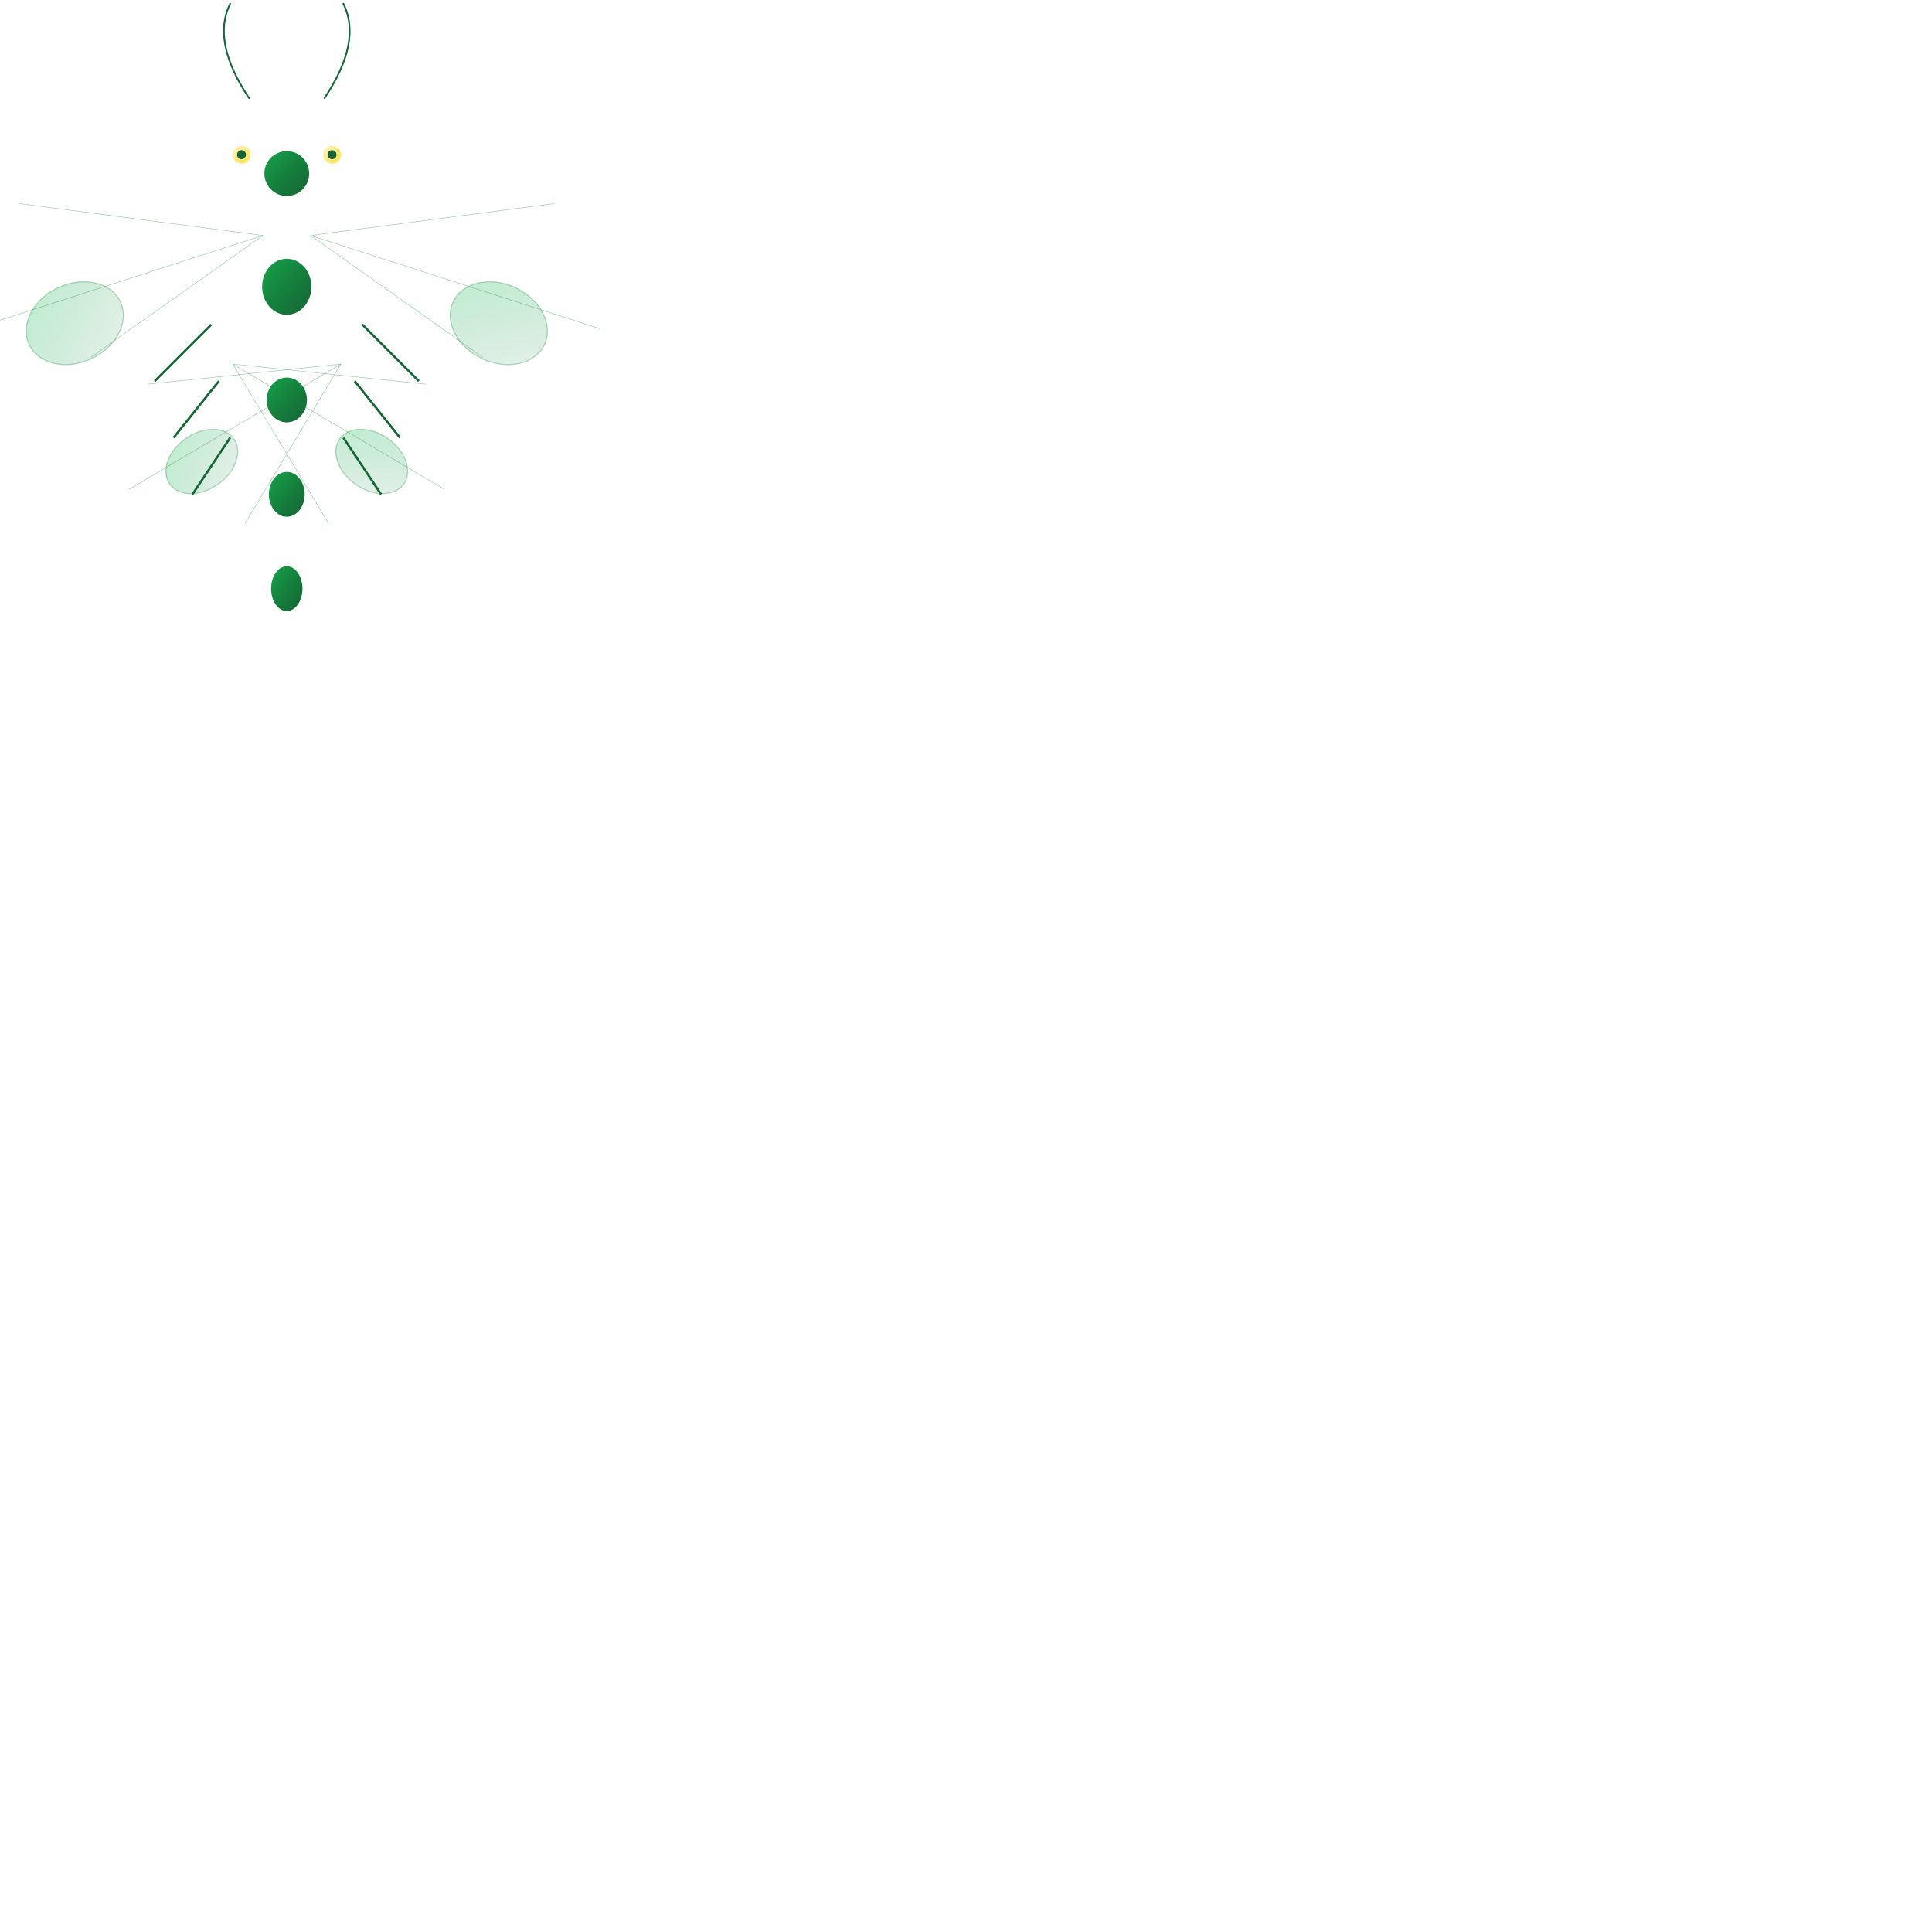
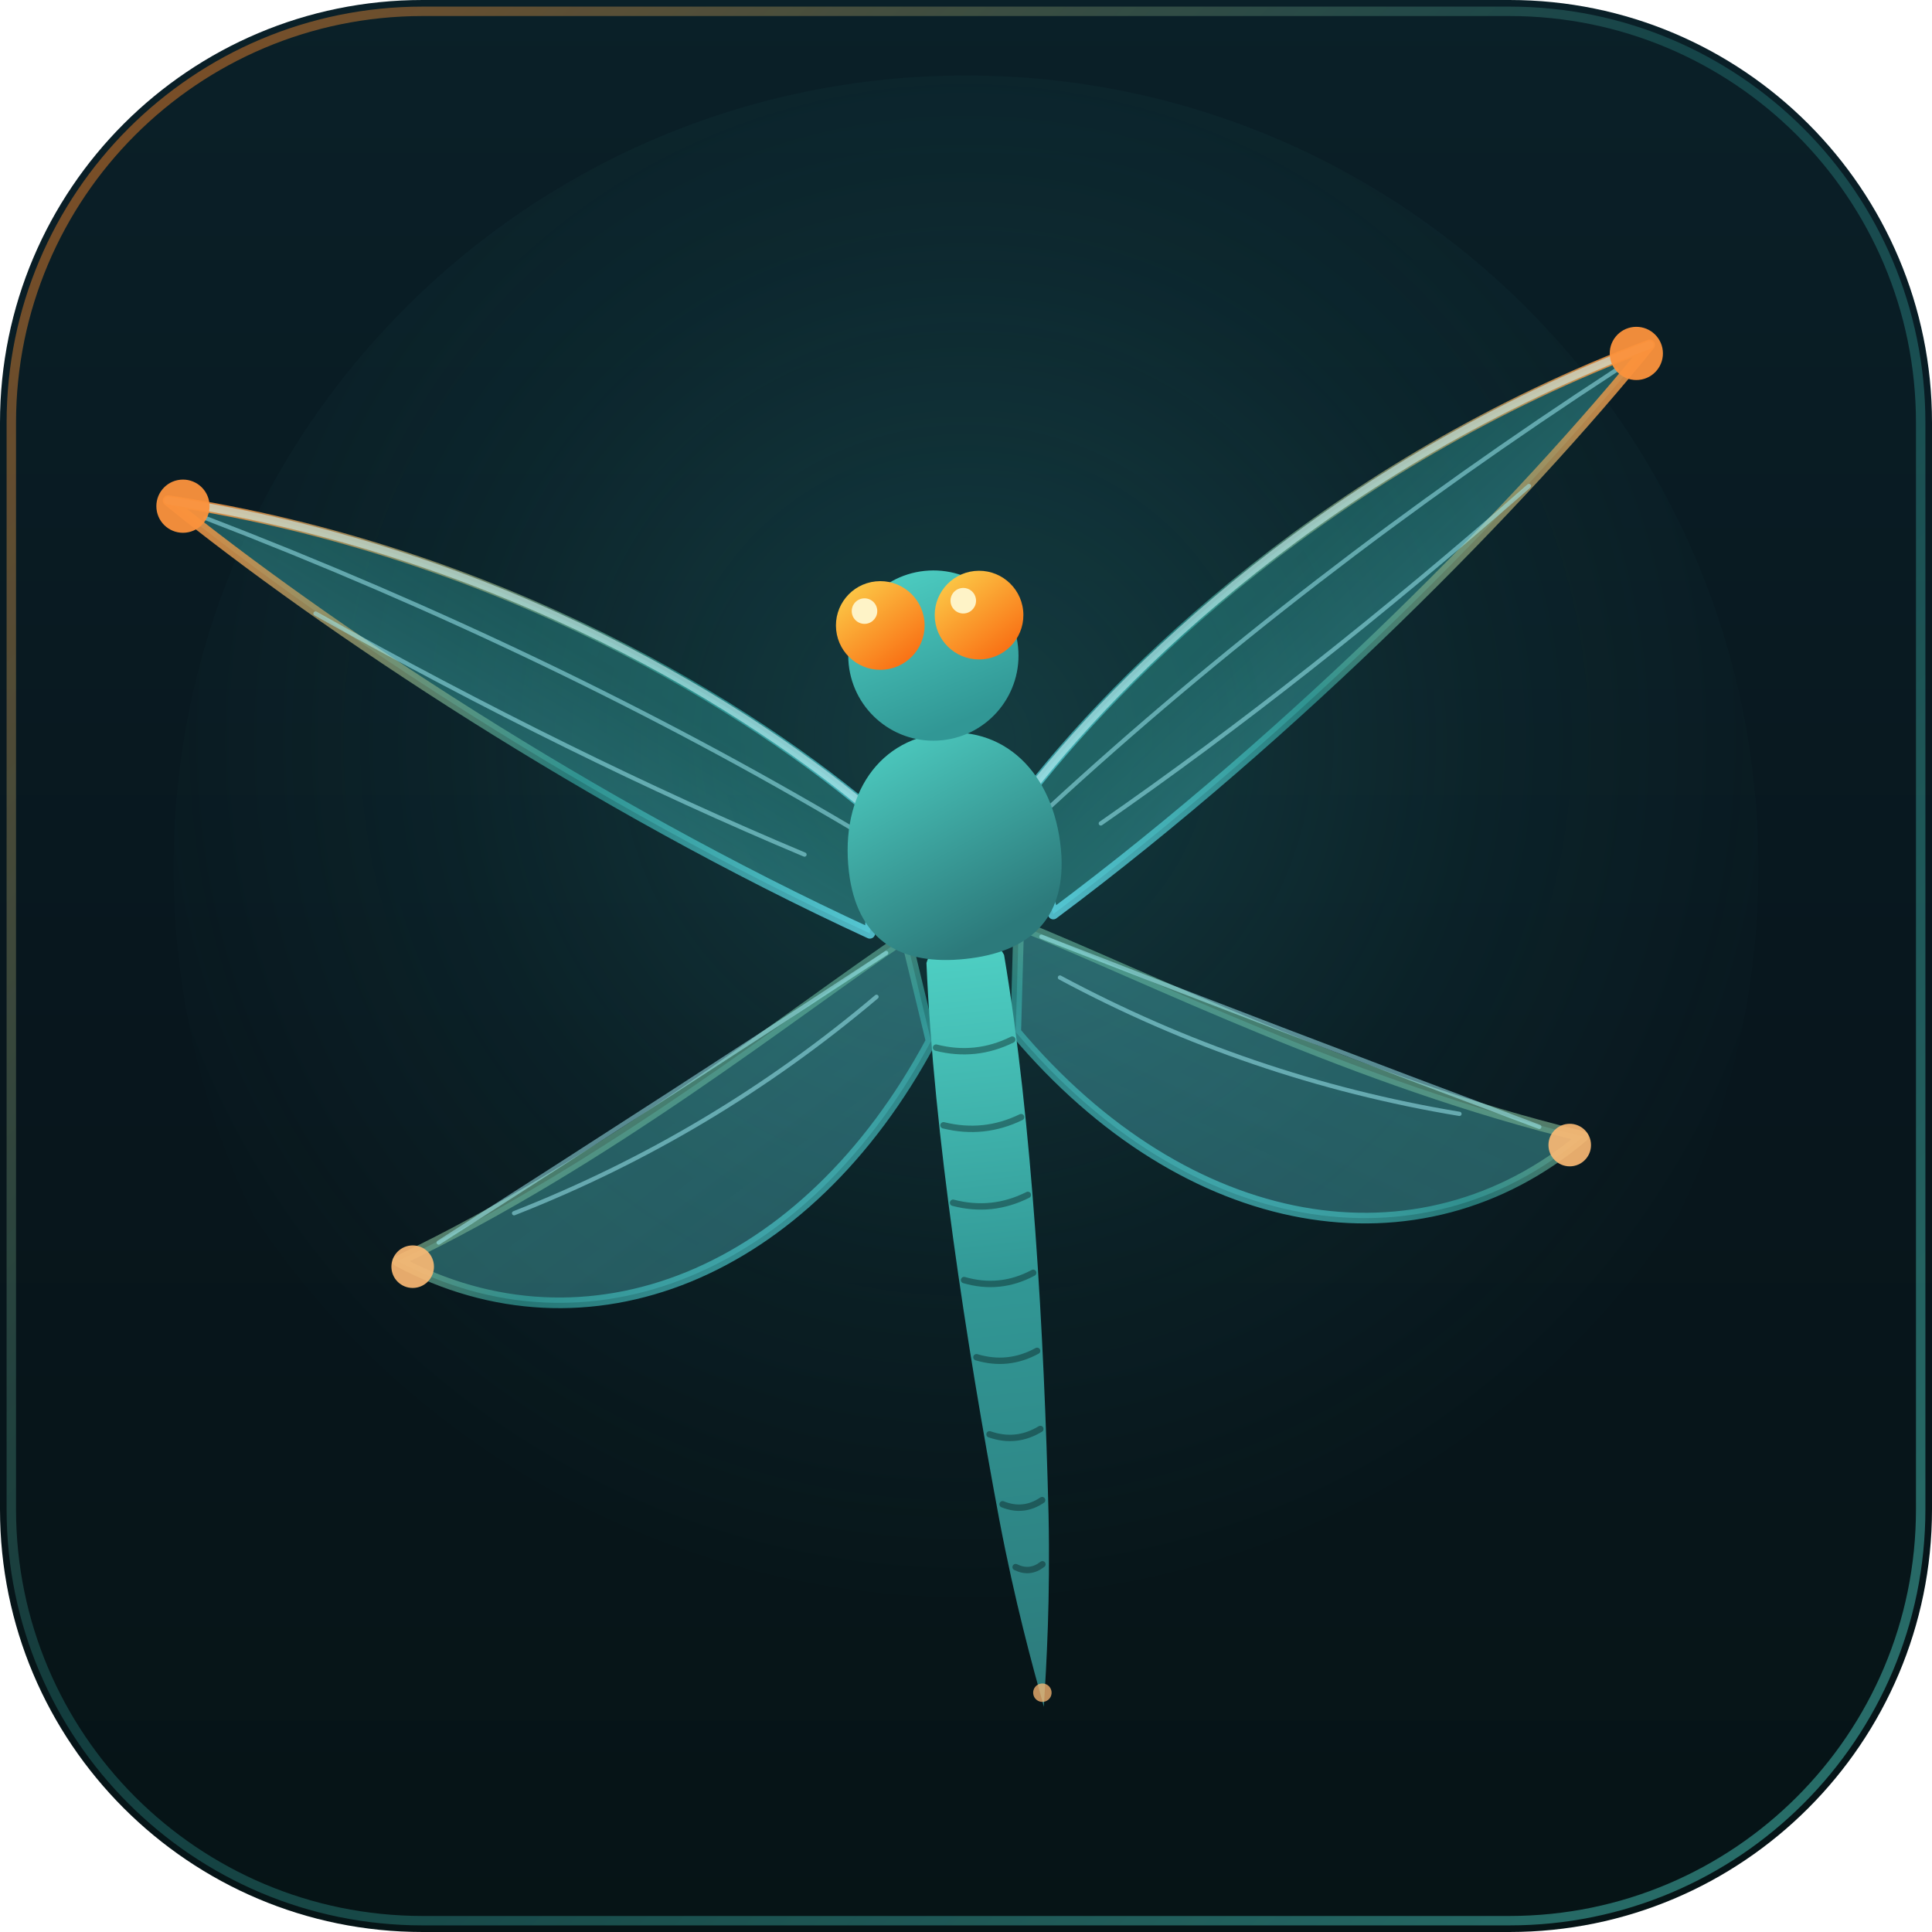
- <svg xmlns="http://www.w3.org/2000/svg" width="152" height="152" viewBox="0 0 512 512">
+ <svg xmlns="http://www.w3.org/2000/svg" width="512" height="512" viewBox="0 0 512 512">
  <defs>
-     <linearGradient id="bodyGradient" x1="0%" y1="0%" x2="100%" y2="100%">
-       <stop offset="0%" style="stop-color:#16a34a;stop-opacity:1" />
-       <stop offset="50%" style="stop-color:#15803d;stop-opacity:1" />
-       <stop offset="100%" style="stop-color:#166534;stop-opacity:1" />
+     <linearGradient id="bgGrad" x1="0" y1="0" x2="0" y2="1">
+       <stop offset="0%" stop-color="#0a2028" />
+       <stop offset="55%" stop-color="#08161d" />
+       <stop offset="100%" stop-color="#061416" />
    </linearGradient>
-     <linearGradient id="wingGradient" x1="0%" y1="0%" x2="100%" y2="100%">
-       <stop offset="0%" style="stop-color:#22c55e;stop-opacity:0.3" />
-       <stop offset="50%" style="stop-color:#16a34a;stop-opacity:0.2" />
-       <stop offset="100%" style="stop-color:#15803d;stop-opacity:0.1" />
+     <radialGradient id="glowGrad" cx="50%" cy="42%" r="55%">
+       <stop offset="0%" stop-color="#319795" stop-opacity="0.28" />
+       <stop offset="60%" stop-color="#319795" stop-opacity="0.08" />
+       <stop offset="100%" stop-color="#319795" stop-opacity="0" />
+     </radialGradient>
+     <linearGradient id="rimGrad" x1="0" y1="0" x2="1" y2="1">
+       <stop offset="0%" stop-color="#f97316" stop-opacity="0.55" />
+       <stop offset="45%" stop-color="#38b2ac" stop-opacity="0.25" />
+       <stop offset="100%" stop-color="#4fd1c5" stop-opacity="0.5" />
    </linearGradient>
-     <linearGradient id="eyeGradient" x1="0%" y1="0%" x2="100%" y2="100%">
-       <stop offset="0%" style="stop-color:#fef3c7;stop-opacity:1" />
-       <stop offset="100%" style="stop-color:#fde047;stop-opacity:1" />
+     <linearGradient id="wgFore" x1="0" y1="1" x2="1" y2="0">
+       <stop offset="0%" stop-color="#67e8f9" stop-opacity="0.55" />
+       <stop offset="60%" stop-color="#38b2ac" stop-opacity="0.36" />
+       <stop offset="100%" stop-color="#4fd1c5" stop-opacity="0.26" />
+     </linearGradient>
+     <linearGradient id="wgHind" x1="0" y1="0" x2="1" y2="1">
+       <stop offset="0%" stop-color="#4fd1c5" stop-opacity="0.4" />
+       <stop offset="100%" stop-color="#67e8f9" stop-opacity="0.28" />
+     </linearGradient>
+     <linearGradient id="weGrad" x1="0" y1="0" x2="1" y2="1">
+       <stop offset="0%" stop-color="#fb923c" stop-opacity="0.9" />
+       <stop offset="60%" stop-color="#38b2ac" stop-opacity="0.6" />
+       <stop offset="100%" stop-color="#67e8f9" stop-opacity="0.75" />
+     </linearGradient>
+     <linearGradient id="abGrad" x1="0" y1="0" x2="0" y2="1">
+       <stop offset="0%" stop-color="#4fd1c5" />
+       <stop offset="45%" stop-color="#319795" />
+       <stop offset="100%" stop-color="#2c7a7b" />
+     </linearGradient>
+     <linearGradient id="thGrad" x1="0" y1="0" x2="0.4" y2="1">
+       <stop offset="0%" stop-color="#4fd1c5" />
+       <stop offset="100%" stop-color="#2c7a7b" />
+     </linearGradient>
+     <linearGradient id="hdGrad" x1="0" y1="0" x2="0.3" y2="1">
+       <stop offset="0%" stop-color="#4fd1c5" />
+       <stop offset="100%" stop-color="#319795" />
+     </linearGradient>
+     <linearGradient id="eyeGrad" x1="0" y1="0" x2="0.6" y2="1">
+       <stop offset="0%" stop-color="#fcd34d" />
+       <stop offset="100%" stop-color="#f97316" />
    </linearGradient>
  </defs>
-   <g transform="translate(76, 76)">
-     <ellipse cx="0" cy="80" rx="4.156" ry="5.938" fill="url(#bodyGradient)" />
-     <ellipse cx="0" cy="55" rx="4.75" ry="5.938" fill="url(#bodyGradient)" />
-     <ellipse cx="0" cy="30" rx="5.344" ry="5.938" fill="url(#bodyGradient)" />
-     <ellipse cx="0" cy="0" rx="6.531" ry="7.422" fill="url(#bodyGradient)" />
-     <ellipse cx="0" cy="-30" rx="5.938" ry="5.938" fill="url(#bodyGradient)" />
-     <ellipse cx="-12" cy="-35" rx="2.375" ry="2.375" fill="url(#eyeGradient)" />
-     <ellipse cx="12" cy="-35" rx="2.375" ry="2.375" fill="url(#eyeGradient)" />
-     <ellipse cx="-12" cy="-35" rx="1.188" ry="1.188" fill="#166534" />
-     <ellipse cx="12" cy="-35" rx="1.188" ry="1.188" fill="#166534" />
-     <ellipse cx="-55" cy="-15" rx="13.359" ry="10.391" fill="url(#wingGradient)" transform="rotate(-25)" stroke="#15803d" stroke-width="0.297" stroke-opacity="0.3" />
-     <ellipse cx="55" cy="-15" rx="13.359" ry="10.391" fill="url(#wingGradient)" transform="rotate(25)" stroke="#15803d" stroke-width="0.297" stroke-opacity="0.3" />
-     <g stroke="#15803d" stroke-width="0.148" stroke-opacity="0.4" fill="none">
-       <line x1="0" y1="-15" x2="-55" y2="-50" transform="rotate(-25)" />
-       <line x1="0" y1="-15" x2="-55" y2="-5" transform="rotate(-25)" />
-       <line x1="0" y1="-15" x2="-80" y2="-25" transform="rotate(-25)" />
-       <line x1="0" y1="-15" x2="55" y2="-50" transform="rotate(25)" />
-       <line x1="0" y1="-15" x2="55" y2="-5" transform="rotate(25)" />
-       <line x1="0" y1="-15" x2="80" y2="-25" transform="rotate(25)" />
-     </g>
-     <ellipse cx="-45" cy="25" rx="10.391" ry="7.422" fill="url(#wingGradient)" transform="rotate(-35)" stroke="#15803d" stroke-width="0.297" stroke-opacity="0.3" />
-     <ellipse cx="45" cy="25" rx="10.391" ry="7.422" fill="url(#wingGradient)" transform="rotate(35)" stroke="#15803d" stroke-width="0.297" stroke-opacity="0.3" />
-     <g stroke="#15803d" stroke-width="0.148" stroke-opacity="0.4" fill="none">
-       <line x1="0" y1="25" x2="-45" y2="0" transform="rotate(-35)" />
-       <line x1="0" y1="25" x2="-45" y2="45" transform="rotate(-35)" />
-       <line x1="0" y1="25" x2="-65" y2="20" transform="rotate(-35)" />
-       <line x1="0" y1="25" x2="45" y2="0" transform="rotate(35)" />
-       <line x1="0" y1="25" x2="45" y2="45" transform="rotate(35)" />
-       <line x1="0" y1="25" x2="65" y2="20" transform="rotate(35)" />
-     </g>
-     <g stroke="#166534" stroke-width="0.594" fill="none">
-       <line x1="-20" y1="10" x2="-35" y2="25" />
-       <line x1="20" y1="10" x2="35" y2="25" />
-       <line x1="-18" y1="25" x2="-30" y2="40" />
-       <line x1="18" y1="25" x2="30" y2="40" />
-       <line x1="-15" y1="40" x2="-25" y2="55" />
-       <line x1="15" y1="40" x2="25" y2="55" />
-     </g>
-     <g stroke="#166534" stroke-width="0.445" fill="none" stroke-linecap="round">
-       <path d="M-10 -50 Q-20 -65 -15 -75" />
-       <path d="M10 -50 Q20 -65 15 -75" />
+   <rect width="512" height="512" rx="112" fill="url(#bgGrad)" />
+   <rect x="3" y="3" width="506" height="506" rx="109" fill="none" stroke="url(#rimGrad)" stroke-width="2.5" />
+   <circle cx="256" cy="230" r="210" fill="url(#glowGrad)" />
+   <g transform="translate(256 256) scale(0.94) translate(-256 -256)">
+     <g transform="rotate(-6 256 256)">
+       <path d="M236 212 C204 178 138 126 46 102 C86 142 156 200 230 244 Z" fill="url(#wgFore)" stroke="url(#weGrad)" stroke-width="3" stroke-linejoin="round" />
+       <path d="M240 246 C206 264 150 300 88 322 C138 356 202 338 244 276 Z" fill="url(#wgHind)" stroke="url(#weGrad)" stroke-width="3" stroke-linejoin="round" />
+       <path d="M236 212 C204 178 138 126 46 102" fill="none" stroke="#cffafe" stroke-width="2.2" stroke-linecap="round" opacity="0.55" />
+       <g fill="none" stroke="#a5f3fc" stroke-width="1.2" opacity="0.5" stroke-linecap="round">
+         <path d="M228 214 Q150 156 56 108" />
+         <path d="M214 220 Q152 186 84 138" />
+         <path d="M234 250 Q172 282 100 318" />
+         <path d="M230 262 Q180 296 122 312" />
+       </g>
+       <circle cx="50" cy="104" r="7.5" fill="#fb923c" opacity="0.95" />
+       <circle cx="92" cy="324" r="6" fill="#fdba74" opacity="0.9" />
+       <g transform="translate(512 0) scale(-1 1)">
+         <path d="M236 212 C204 178 138 126 46 102 C86 142 156 200 230 244 Z" fill="url(#wgFore)" stroke="url(#weGrad)" stroke-width="3" stroke-linejoin="round" />
+         <path d="M240 246 C206 264 150 300 88 322 C138 356 202 338 244 276 Z" fill="url(#wgHind)" stroke="url(#weGrad)" stroke-width="3" stroke-linejoin="round" />
+         <path d="M236 212 C204 178 138 126 46 102" fill="none" stroke="#cffafe" stroke-width="2.2" stroke-linecap="round" opacity="0.55" />
+         <g fill="none" stroke="#a5f3fc" stroke-width="1.2" opacity="0.5" stroke-linecap="round">
+           <path d="M228 214 Q150 156 56 108" />
+           <path d="M214 220 Q152 186 84 138" />
+           <path d="M234 250 Q172 282 100 318" />
+           <path d="M230 262 Q180 296 122 312" />
+         </g>
+         <circle cx="50" cy="104" r="7.5" fill="#fb923c" opacity="0.95" />
+         <circle cx="92" cy="324" r="6" fill="#fdba74" opacity="0.9" />
+       </g>
+       <path d="M245 254 C242 302 245 362 249 412 C251 436 254 454 256 466 C258 454 261 436 263 412 C267 362 270 302 267 254 C264 246 248 246 245 254 Z" fill="url(#abGrad)" />
+       <g fill="none" stroke="#061416" stroke-width="1.8" opacity="0.4" stroke-linecap="round">
+         <path d="M245.2 278 Q256 282 266.8 278" />
+         <path d="M245 300 Q256 304 267 300" />
+         <path d="M245.4 322 Q256 326 266.6 322" />
+         <path d="M246.2 344 Q256 348 265.8 344" />
+         <path d="M247.4 366 Q256 369.6 264.6 366" />
+         <path d="M248.8 388 Q256 391.4 263.2 388" />
+         <path d="M250.4 408 Q256 411 261.6 408" />
+         <path d="M252.2 426 Q256 428.4 259.8 426" />
+       </g>
+       <circle cx="256" cy="462" r="2.6" fill="#fdba74" opacity="0.75" />
+       <path d="M256 190 C275 190 287 206 286 228 C285 246 274 254 256 254 C238 254 227 246 226 228 C225 206 237 190 256 190 Z" fill="url(#thGrad)" />
+       <circle cx="256" cy="168" r="24" fill="url(#hdGrad)" />
+       <circle cx="242" cy="158" r="12.5" fill="url(#eyeGrad)" />
+       <circle cx="270" cy="158" r="12.5" fill="url(#eyeGrad)" />
+       <circle cx="238" cy="153.5" r="3.6" fill="#fef3c7" />
+       <circle cx="266" cy="153.5" r="3.6" fill="#fef3c7" />
    </g>
  </g>
</svg>
